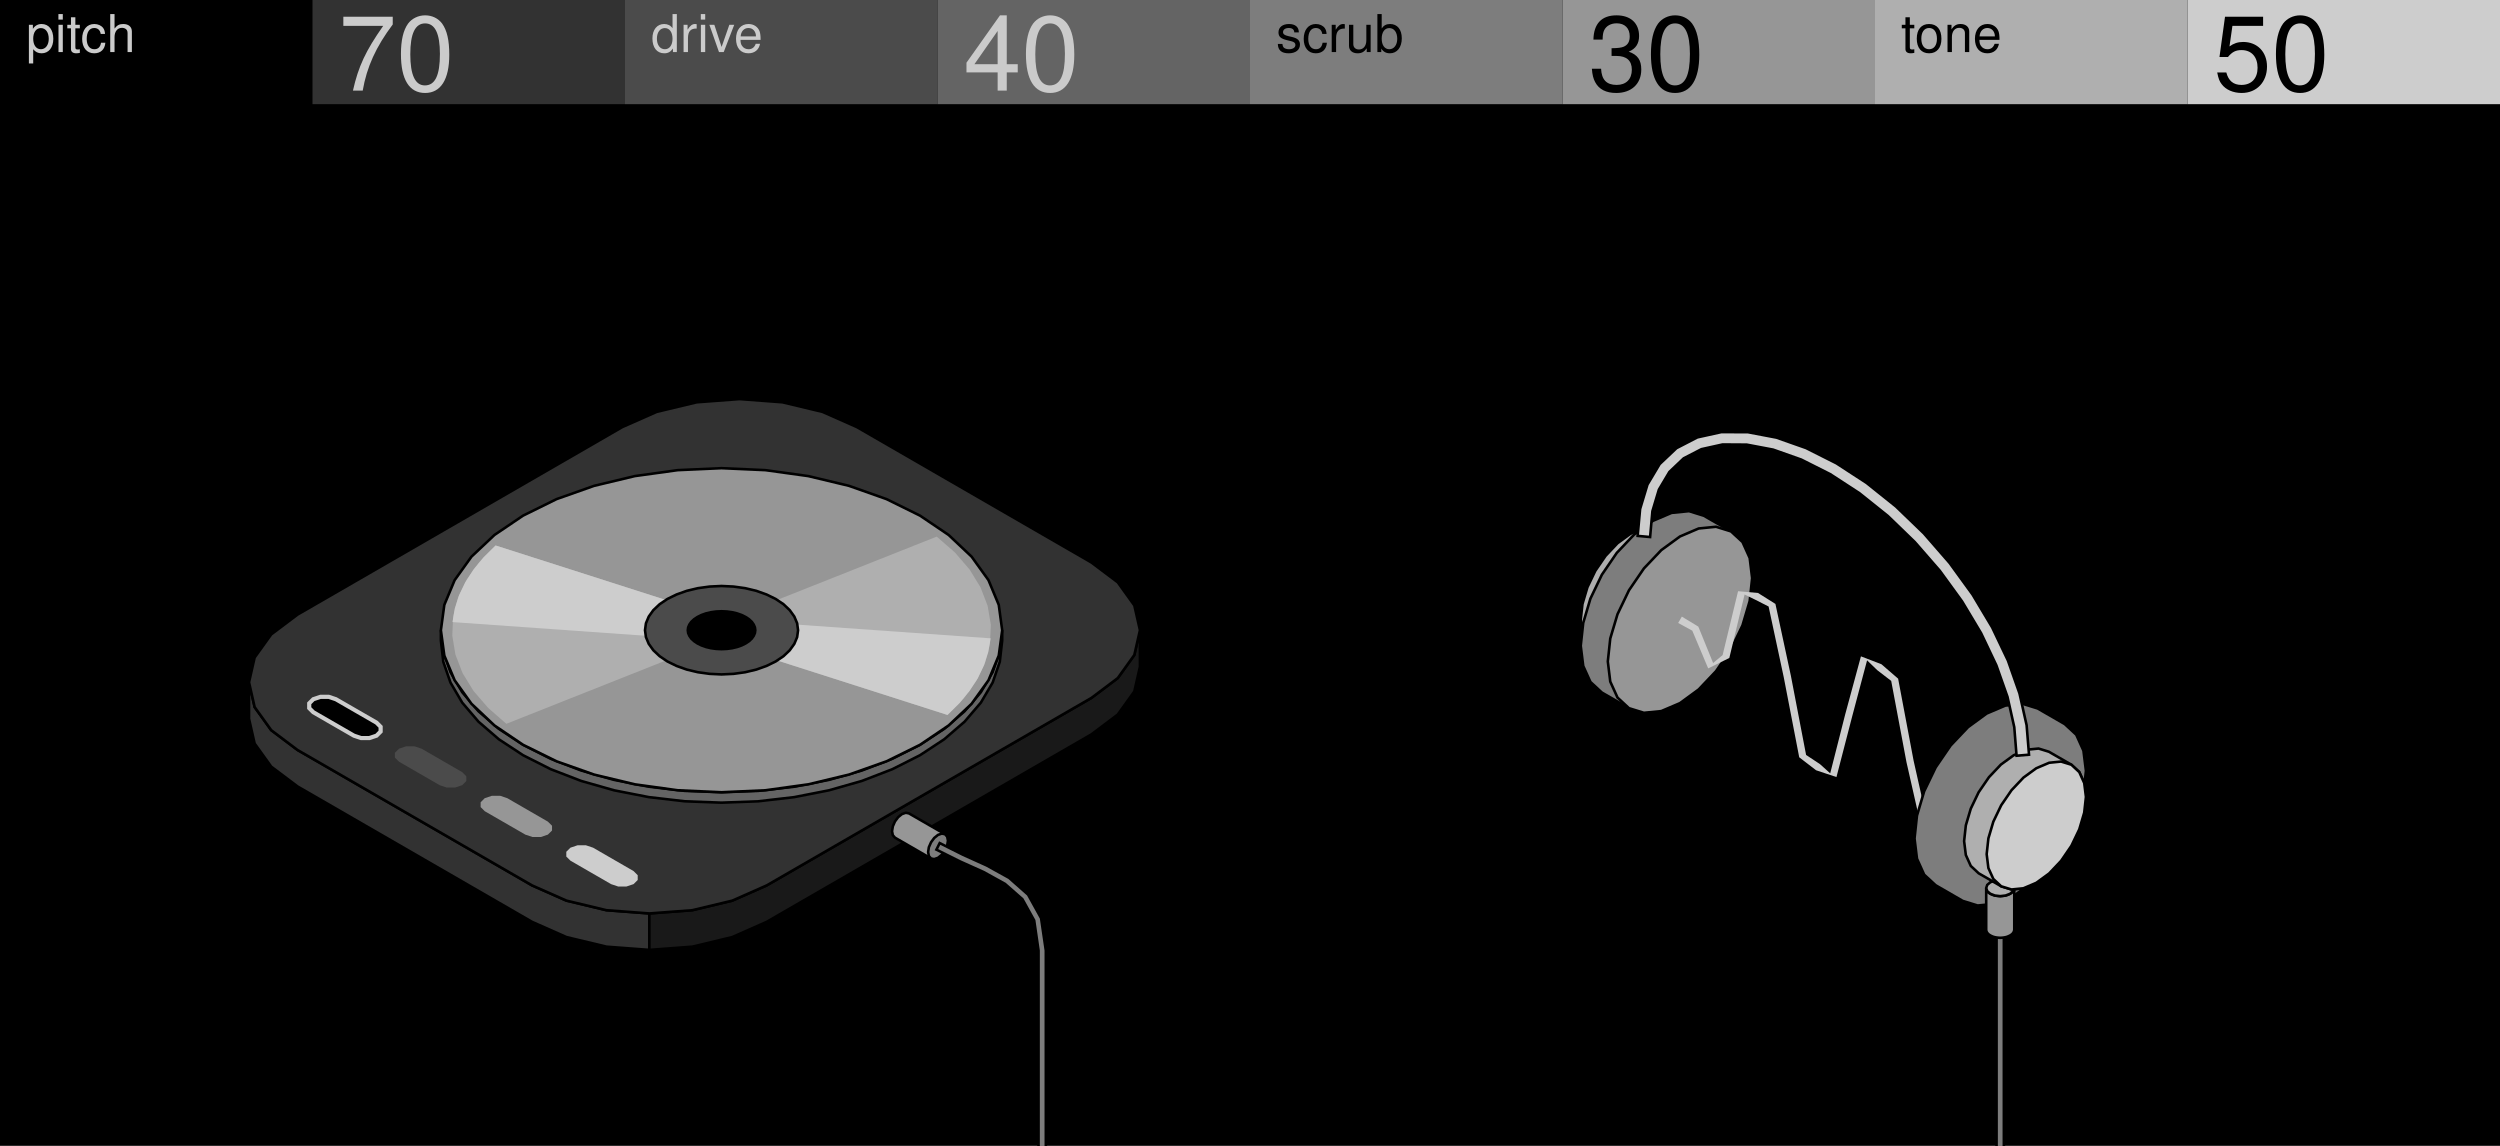
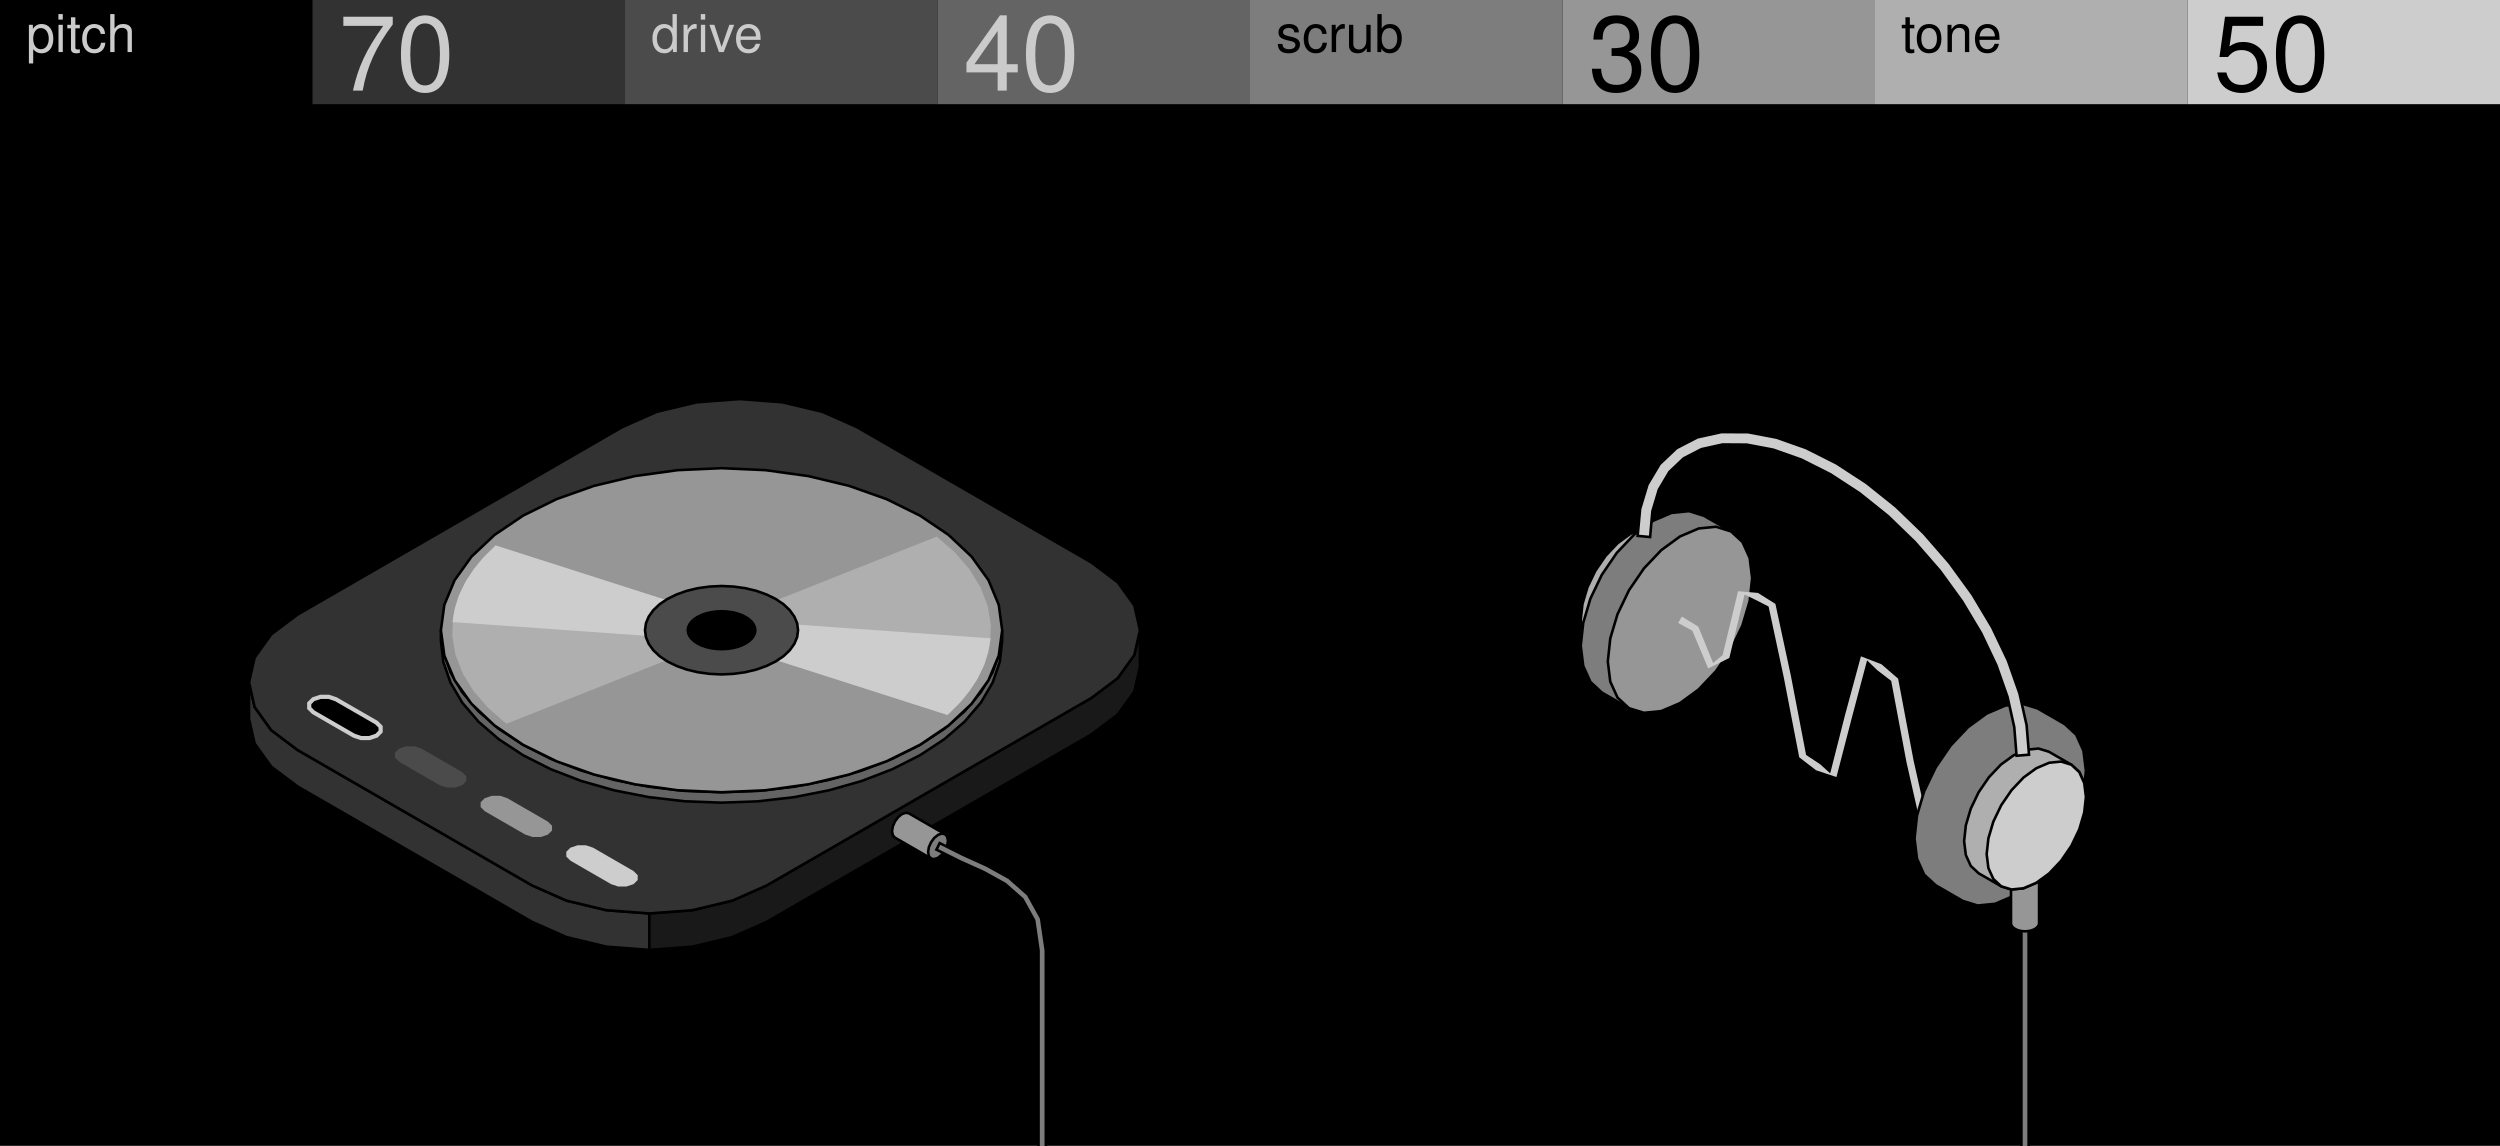
<svg xmlns="http://www.w3.org/2000/svg" width="480" height="220" font-family="Helvetica, Arial, sans-serif" viewBox="0 0 480 220" role="img" aria-label="An isometric CD deck with a shiny disc and a smeared bow of light, and beside it a pair of headphones standing in the same projection, the wave they play running between their pads, joined to the deck by a cord that drops off the bottom of the screen">
  <path d="M0 0 L480 0 L480 220 L0 220 Z" fill="#000000" />
  <path d="M0 0 L60 0 L60 20 L0 20 Z" fill="#000000" />
  <path d="M60 0 L120 0 L120 20 L60 20 Z" fill="#323232" />
  <path d="M120 0 L180 0 L180 20 L120 20 Z" fill="#4B4B4B" />
  <path d="M180 0 L240 0 L240 20 L180 20 Z" fill="#646464" />
  <path d="M240 0 L300 0 L300 20 L240 20 Z" fill="#7D7D7D" />
  <path d="M300 0 L360 0 L360 20 L300 20 Z" fill="#969696" />
  <path d="M360 0 L420 0 L420 20 L360 20 Z" fill="#AFAFAF" />
  <path d="M420 0 L480 0 L480 20 L420 20 Z" fill="#CDCDCD" />
  <text x="5" y="10" font-size="10" fill="#CBCBCB">pitch</text>
  <text x="65" y="17.4" font-size="20" fill="#CBCBCB">70</text>
  <text x="125" y="10" font-size="10" fill="#CBCBCB">drive</text>
  <text x="185" y="17.4" font-size="20" fill="#CBCBCB">40</text>
  <text x="245" y="10" font-size="10" fill="#000000">scrub</text>
  <text x="305" y="17.4" font-size="20" fill="#000000">30</text>
  <text x="365" y="10" font-size="10" fill="#000000">tone</text>
  <text x="425" y="17.4" font-size="20" fill="#000000">50</text>
  <path d="M124.68 175.38 L116.44 174.76 L108.76 172.92 L102.16 170 L57.13 144 L52.07 140.19 L48.89 135.76 L47.81 131 L47.81 138 L48.89 142.76 L52.07 147.19 L57.13 151 L102.16 177 L108.76 179.92 L116.44 181.76 L124.68 182.38 Z" fill="#323232" stroke="#000000" stroke-width="0.5" />
  <path d="M218.87 121 L217.79 125.76 L214.61 130.19 L209.55 134 L147.2 170 L140.6 172.92 L132.92 174.76 L124.68 175.38 L124.68 182.38 L132.92 181.76 L140.6 179.92 L147.2 177 L209.55 141 L214.61 137.19 L217.79 132.76 L218.87 128 Z" fill="#191919" stroke="#000000" stroke-width="0.5" />
  <path d="M209.55 108 L214.61 111.81 L217.79 116.24 L218.87 121 L217.79 125.76 L214.61 130.19 L209.55 134 L147.2 170 L140.6 172.92 L132.92 174.76 L124.68 175.38 L116.44 174.76 L108.76 172.92 L102.16 170 L57.13 144 L52.07 140.19 L48.89 135.76 L47.81 131 L48.89 126.24 L52.07 121.81 L57.13 118 L119.48 82 L126.08 79.08 L133.76 77.24 L142 76.62 L150.24 77.24 L157.92 79.08 L164.52 82 Z" fill="#323232" stroke="#000000" stroke-width="0.5" />
  <path d="M192.42 121 L191.96 125.06 L190.59 129.05 L188.32 132.91 L185.2 136.56 L181.29 139.94 L176.64 143 L171.34 145.68 L165.48 147.94 L159.16 149.74 L152.48 151.05 L145.57 151.85 L138.54 152.11 L131.5 151.85 L124.59 151.05 L117.91 149.74 L111.59 147.94 L105.73 145.68 L100.43 143 L95.78 139.94 L91.87 136.56 L88.75 132.91 L86.49 129.05 L85.11 125.06 L84.65 121 L84.65 123 L85.11 127.06 L86.49 131.05 L88.75 134.91 L91.87 138.56 L95.78 141.94 L100.43 145 L105.73 147.68 L111.59 149.94 L117.91 151.74 L124.59 153.05 L131.5 153.85 L138.54 154.11 L145.57 153.85 L152.48 153.05 L159.16 151.74 L165.48 149.94 L171.34 147.68 L176.64 145 L181.29 141.94 L185.2 138.56 L188.32 134.91 L190.59 131.05 L191.96 127.06 L192.42 123 Z" fill="#646464" stroke="#000000" stroke-width="0.5" />
  <path d="M192.42 121 L191.76 125.87 L189.79 130.61 L186.55 135.12 L182.13 139.29 L176.64 143 L170.21 146.17 L163 148.72 L155.19 150.59 L146.97 151.73 L138.54 152.11 L130.11 151.73 L121.88 150.59 L114.07 148.72 L106.86 146.17 L100.43 143 L94.94 139.29 L90.52 135.12 L87.29 130.61 L85.31 125.87 L84.65 121 L85.31 116.13 L87.29 111.39 L90.52 106.88 L94.94 102.71 L100.43 99 L106.86 95.83 L114.07 93.28 L121.88 91.41 L130.11 90.27 L138.54 89.89 L146.97 90.27 L155.19 91.41 L163 93.28 L170.21 95.83 L176.64 99 L182.13 102.71 L186.55 106.88 L189.79 111.39 L191.76 116.13 Z" fill="#969696" stroke="#000000" stroke-width="0.5" />
  <path d="M179.85 103.03 L183.34 106.07 L186.15 109.33 L188.26 112.77 L189.63 116.33 L190.24 119.96 L190.07 123.6 L189.14 127.21 L187.45 130.72 L185.03 134.09 L181.92 137.27 L137.4 123.02 L97.22 138.97 L93.74 135.93 L90.92 132.67 L88.81 129.23 L87.44 125.67 L86.84 122.04 L87 118.4 L87.94 114.79 L89.62 111.28 L92.04 107.91 L95.15 104.73 L139.67 118.98 Z" fill="#AFAFAF" />
  <path d="M190.2 122.56 L189.76 125.16 L188.94 127.72 L187.74 130.23 L186.15 132.67 L184.21 135.02 L181.92 137.27 L137.4 123.02 L86.88 119.44 L87.31 116.84 L88.13 114.28 L89.34 111.77 L90.92 109.33 L92.86 106.98 L95.15 104.73 L139.67 118.98 Z" fill="#CDCDCD" />
  <path d="M153.23 121 L153.05 122.33 L152.51 123.62 L151.63 124.85 L150.43 125.99 L148.93 127 L147.17 127.86 L145.21 128.56 L143.08 129.07 L140.84 129.38 L138.54 129.49 L136.24 129.38 L133.99 129.07 L131.86 128.56 L129.9 127.86 L128.14 127 L126.65 125.99 L125.44 124.85 L124.56 123.62 L124.02 122.33 L123.84 121 L124.02 119.67 L124.56 118.38 L125.44 117.15 L126.65 116.01 L128.14 115 L129.9 114.14 L131.86 113.44 L133.99 112.93 L136.24 112.62 L138.54 112.51 L140.84 112.62 L143.08 112.93 L145.21 113.44 L147.17 114.14 L148.93 115 L150.43 116.01 L151.63 117.15 L152.51 118.38 L153.05 119.67 Z" fill="#4B4B4B" stroke="#000000" stroke-width="0.5" />
  <path d="M145.27 121 L145.19 121.61 L144.94 122.2 L144.54 122.77 L143.99 123.29 L143.3 123.75 L142.5 124.15 L141.59 124.47 L140.62 124.7 L139.59 124.84 L138.54 124.89 L137.48 124.84 L136.45 124.7 L135.48 124.47 L134.58 124.15 L133.77 123.75 L133.09 123.29 L132.53 122.77 L132.13 122.2 L131.88 121.61 L131.8 121 L131.88 120.39 L132.13 119.8 L132.53 119.23 L133.09 118.71 L133.77 118.25 L134.58 117.85 L135.48 117.53 L136.45 117.3 L137.48 117.16 L138.54 117.11 L139.59 117.16 L140.62 117.3 L141.59 117.53 L142.5 117.85 L143.3 118.25 L143.99 118.71 L144.54 119.23 L144.94 119.8 L145.19 120.39 Z" fill="#000000" />
  <path d="M72.29 138.75 L73.08 139.54 L73.08 140.46 L72.29 141.25 L70.91 141.71 L69.33 141.71 L67.96 141.25 L60.16 136.75 L59.37 135.96 L59.37 135.04 L60.16 134.25 L61.54 133.79 L63.12 133.79 L64.49 134.25 Z" fill="#000000" stroke="#CDCDCD" stroke-width="0.8" />
  <path d="M88.74 148.25 L89.53 149.04 L89.53 149.96 L88.74 150.75 L87.37 151.21 L85.78 151.21 L84.41 150.75 L76.62 146.25 L75.82 145.46 L75.82 144.54 L76.62 143.75 L77.99 143.29 L79.57 143.29 L80.95 143.75 Z" fill="#4B4B4B" />
  <path d="M105.19 157.75 L105.99 158.54 L105.99 159.46 L105.19 160.25 L103.82 160.71 L102.24 160.71 L100.87 160.25 L93.07 155.75 L92.28 154.96 L92.28 154.04 L93.07 153.25 L94.44 152.79 L96.03 152.79 L97.4 153.25 Z" fill="#969696" />
  <path d="M121.65 167.25 L122.44 168.04 L122.44 168.96 L121.65 169.75 L120.28 170.21 L118.69 170.21 L117.32 169.75 L109.53 165.25 L108.73 164.46 L108.73 163.54 L109.53 162.75 L110.9 162.29 L112.48 162.29 L113.86 162.75 Z" fill="#CDCDCD" />
  <path d="M303.5 119 L303.83 115.97 L304.78 112.76 L306.29 109.61 L308.27 106.72 L310.56 104.3 L313.03 102.5 L315.5 101.45 L317.79 101.22 L319.77 101.83 L324.1 104.33 L325.61 105.74 L326.56 107.84 L326.89 110.5 L326.56 113.53 L325.61 116.74 L324.1 119.89 L322.12 122.78 L319.83 125.2 L317.36 127 L314.89 128.05 L312.6 128.28 L310.62 127.67 L306.29 125.17 L304.78 123.76 L303.83 121.66 Z" fill="#AFAFAF" stroke="#000000" stroke-width="0.5" />
  <path d="M303.5 124 L303.98 119.59 L305.36 114.93 L307.56 110.34 L310.43 106.14 L313.77 102.62 L317.36 100 L320.95 98.47 L324.29 98.14 L327.16 99.03 L332.35 102.03 L334.56 104.07 L335.94 107.13 L336.41 111 L335.94 115.41 L334.56 120.07 L332.35 124.66 L329.48 128.86 L326.14 132.38 L322.56 135 L318.97 136.53 L315.63 136.86 L312.76 135.97 L307.56 132.97 L305.36 130.93 L303.98 127.87 Z" fill="#7D7D7D" stroke="#000000" stroke-width="0.5" />
  <path d="M308.7 127 L309.17 122.59 L310.56 117.93 L312.76 113.34 L315.63 109.14 L318.97 105.62 L322.56 103 L326.14 101.47 L329.48 101.14 L332.35 102.03 L334.56 104.07 L335.94 107.13 L336.41 111 L335.94 115.41 L334.56 120.07 L332.35 124.66 L329.48 128.86 L326.14 132.38 L322.56 135 L318.97 136.53 L315.63 136.86 L312.76 135.97 L310.56 133.93 L309.17 130.87 Z" fill="#969696" stroke="#000000" stroke-width="0.5" />
  <path d="M322.21 119.61 L324.92 121.09 L327.97 128.33 L332.03 126.33 L334.96 114.15 L337.02 115.15 L339.57 116.45 L342.48 130.03 L345.45 145.4 L348.69 147.89 L352.6 149.2 L355.62 137.54 L358.48 126.78 L360.43 128.67 L363.11 130.73 L366.04 146.32 L369.03 159.5 L373.05 159.28 L376.1 154.88 L378.67 151.98 L381.09 153.61 L381.79 152.39 L378.33 150.62 L375.01 154.01 L372.17 158.19 L370.3 158.9 L367.41 146.04 L364.44 130.3 L361.23 127.53 L357.3 126.02 L354.27 137.19 L351.4 148.48 L349.43 146.71 L346.77 144.95 L343.85 129.75 L340.88 115.95 L337.54 113.85 L333.71 113.51 L330.74 125.78 L328.92 127.3 L326.08 120.31 L322.91 118.39 Z" fill="#CDCDCD" />
  <path d="M171.27 159.6 L171.42 158.67 L171.83 157.72 L172.45 156.89 L173.18 156.3 L173.91 156.05 L174.52 156.17 L181.45 160.17 L181.86 160.64 L182.01 161.4 L181.86 162.33 L181.45 163.28 L180.83 164.11 L180.1 164.7 L179.37 164.95 L178.76 164.83 L171.83 160.83 L171.42 160.36 Z" fill="#969696" stroke="#000000" stroke-width="0.5" />
  <path d="M178.2 163.6 L178.34 162.67 L178.76 161.72 L179.37 160.89 L180.1 160.3 L180.83 160.05 L181.45 160.17 L181.86 160.64 L182.01 161.4 L181.86 162.33 L181.45 163.28 L180.83 164.11 L180.1 164.7 L179.37 164.95 L178.76 164.83 L178.34 164.36 Z" fill="#7D7D7D" stroke="#000000" stroke-width="0.5" />
-   <path d="M179.79 163.13 L184.29 165.38 L188.83 167.42 L192.95 169.7 L196.3 172.64 L198.56 176.72 L199.4 182.51 L199.4 226.03 L202.56 249.98 L211.82 272.33 L226.55 291.53 L245.74 306.25 L268.09 315.51 L292.07 318.67 L316.06 315.51 L338.41 306.25 L357.6 291.53 L372.33 272.33 L381.58 249.98 L384.74 226.03 L384.74 178 L383.34 178 L383.34 225.97 L380.23 249.62 L371.11 271.63 L356.61 290.54 L337.71 305.04 L315.7 314.16 L292.07 317.27 L268.45 314.16 L246.44 305.04 L227.54 290.54 L213.03 271.63 L203.91 249.62 L200.8 225.97 L200.8 182.49 L199.89 176.29 L197.39 171.77 L193.75 168.55 L189.45 166.17 L184.89 164.11 L180.42 161.87 Z" fill="#7D7D7D" stroke="#000000" stroke-width="0.5" />
+   <path d="M179.79 163.13 L184.29 165.38 L188.83 167.42 L192.95 169.7 L196.3 172.64 L198.56 176.72 L199.4 182.51 L199.4 226.03 L202.64 250.6 L212.14 273.53 L227.24 293.21 L246.93 308.32 L269.85 317.81 L294.45 321.05 L319.06 317.81 L341.98 308.32 L361.67 293.21 L376.77 273.53 L386.27 250.6 L389.5 226.03 L389.5 176.75 L388.11 176.75 L388.11 225.97 L384.91 250.24 L375.56 272.83 L360.68 292.22 L341.28 307.1 L318.69 316.46 L294.45 319.65 L270.22 316.46 L247.63 307.1 L228.23 292.22 L213.35 272.83 L204 250.24 L200.8 225.97 L200.8 182.49 L199.89 176.29 L197.39 171.77 L193.75 168.55 L189.45 166.17 L184.89 164.11 L180.42 161.87 Z" fill="#7D7D7D" stroke="#000000" stroke-width="0.5" />
  <path d="M367.59 161 L368.06 156.59 L369.44 151.93 L371.65 147.34 L374.52 143.14 L377.86 139.62 L381.44 137 L385.03 135.47 L388.37 135.14 L391.24 136.03 L396.44 139.03 L398.64 141.07 L400.02 144.13 L400.5 148 L400.02 152.41 L398.64 157.07 L396.44 161.66 L393.57 165.86 L390.23 169.38 L386.64 172 L383.05 173.53 L379.71 173.86 L376.84 172.97 L371.65 169.97 L369.44 167.93 L368.06 164.87 Z" fill="#7D7D7D" stroke="#000000" stroke-width="0.5" />
-   <path d="M386.74 170.5 L386.71 170.7 L386.64 170.9 L386.53 171.1 L386.38 171.28 L386.18 171.45 L385.95 171.6 L385.68 171.73 L385.39 171.85 L385.07 171.94 L384.74 172 L384.39 172.04 L384.04 172.06 L383.69 172.04 L383.34 172 L383.01 171.94 L382.69 171.85 L382.4 171.73 L382.14 171.6 L381.9 171.45 L381.71 171.28 L381.55 171.1 L381.44 170.9 L381.37 170.7 L381.35 170.5 L381.35 178.5 L381.37 178.7 L381.44 178.9 L381.55 179.1 L381.71 179.28 L381.9 179.45 L382.14 179.6 L382.4 179.73 L382.69 179.85 L383.01 179.94 L383.34 180 L383.69 180.04 L384.04 180.06 L384.39 180.04 L384.74 180 L385.07 179.94 L385.39 179.85 L385.68 179.73 L385.95 179.6 L386.18 179.45 L386.38 179.28 L386.53 179.1 L386.64 178.9 L386.71 178.7 L386.74 178.5 Z" fill="#969696" stroke="#000000" stroke-width="0.5" />
-   <path d="M386.74 170.5 L386.53 171.1 L385.95 171.6 L385.07 171.94 L384.04 172.06 L383.01 171.94 L382.14 171.6 L381.55 171.1 L381.35 170.5 L381.55 169.9 L382.14 169.4 L383.01 169.06 L384.04 168.94 L385.07 169.06 L385.95 169.4 L386.53 169.9 Z" fill="#AFAFAF" stroke="#000000" stroke-width="0.5" />
+   <path d="M391.5 164.25 L391.48 164.45 L391.41 164.65 L391.29 164.85 L391.14 165.03 L390.94 165.2 L390.71 165.35 L390.45 165.48 L390.15 165.6 L389.84 165.69 L389.5 165.75 L389.16 165.79 L388.81 165.81 L388.45 165.79 L388.11 165.75 L387.77 165.69 L387.46 165.6 L387.16 165.48 L386.9 165.35 L386.67 165.2 L386.47 165.03 L386.32 164.85 L386.2 164.65 L386.13 164.45 L386.11 164.25 L386.11 177.25 L386.13 177.45 L386.2 177.65 L386.32 177.85 L386.47 178.03 L386.67 178.2 L386.9 178.35 L387.16 178.48 L387.46 178.6 L387.77 178.69 L388.11 178.75 L388.45 178.79 L388.81 178.81 L389.16 178.79 L389.5 178.75 L389.84 178.69 L390.15 178.6 L390.45 178.48 L390.71 178.35 L390.94 178.2 L391.14 178.03 L391.29 177.85 L391.41 177.65 L391.48 177.45 L391.5 177.25 Z" fill="#969696" stroke="#000000" stroke-width="0.5" />
  <path d="M377.11 161.5 L377.44 158.47 L378.39 155.26 L379.9 152.11 L381.88 149.22 L384.17 146.8 L386.64 145 L389.11 143.95 L391.4 143.72 L393.38 144.33 L397.71 146.83 L399.22 148.24 L400.17 150.34 L400.5 153 L400.17 156.03 L399.22 159.24 L397.71 162.39 L395.73 165.28 L393.44 167.7 L390.97 169.5 L388.5 170.55 L386.21 170.78 L384.23 170.17 L379.9 167.67 L378.39 166.26 L377.44 164.16 Z" fill="#AFAFAF" stroke="#000000" stroke-width="0.5" />
  <path d="M381.44 164 L381.77 160.97 L382.72 157.76 L384.23 154.61 L386.21 151.72 L388.5 149.3 L390.97 147.5 L393.44 146.45 L395.73 146.22 L397.71 146.83 L399.22 148.24 L400.17 150.34 L400.5 153 L400.17 156.03 L399.22 159.24 L397.71 162.39 L395.73 165.28 L393.44 167.7 L390.97 169.5 L388.5 170.55 L386.21 170.78 L384.23 170.17 L382.72 168.76 L381.77 166.66 Z" fill="#CDCDCD" stroke="#000000" stroke-width="0.5" />
  <path d="M389.57 144.9 L389.11 139.24 L387.74 133.13 L385.52 126.82 L382.48 120.44 L378.72 114.15 L374.32 108.09 L369.38 102.41 L364.03 97.25 L358.39 92.73 L352.6 88.96 L346.78 86.03 L341.08 84.02 L335.61 82.98 L330.5 82.96 L325.88 83.98 L321.88 86.05 L318.65 89.11 L316.31 93.04 L314.9 97.72 L314.43 102.89 L316.82 103.11 L317.26 98.16 L318.51 94 L320.53 90.6 L323.27 88 L326.68 86.24 L330.74 85.34 L335.37 85.37 L340.44 86.33 L345.84 88.24 L351.4 91.04 L356.99 94.68 L362.45 99.05 L367.64 104.07 L372.44 109.58 L376.72 115.47 L380.37 121.57 L383.3 127.74 L385.44 133.8 L386.74 139.61 L387.18 145.1 Z" fill="#CDCDCD" stroke="#000000" stroke-width="0.5" />
</svg>
